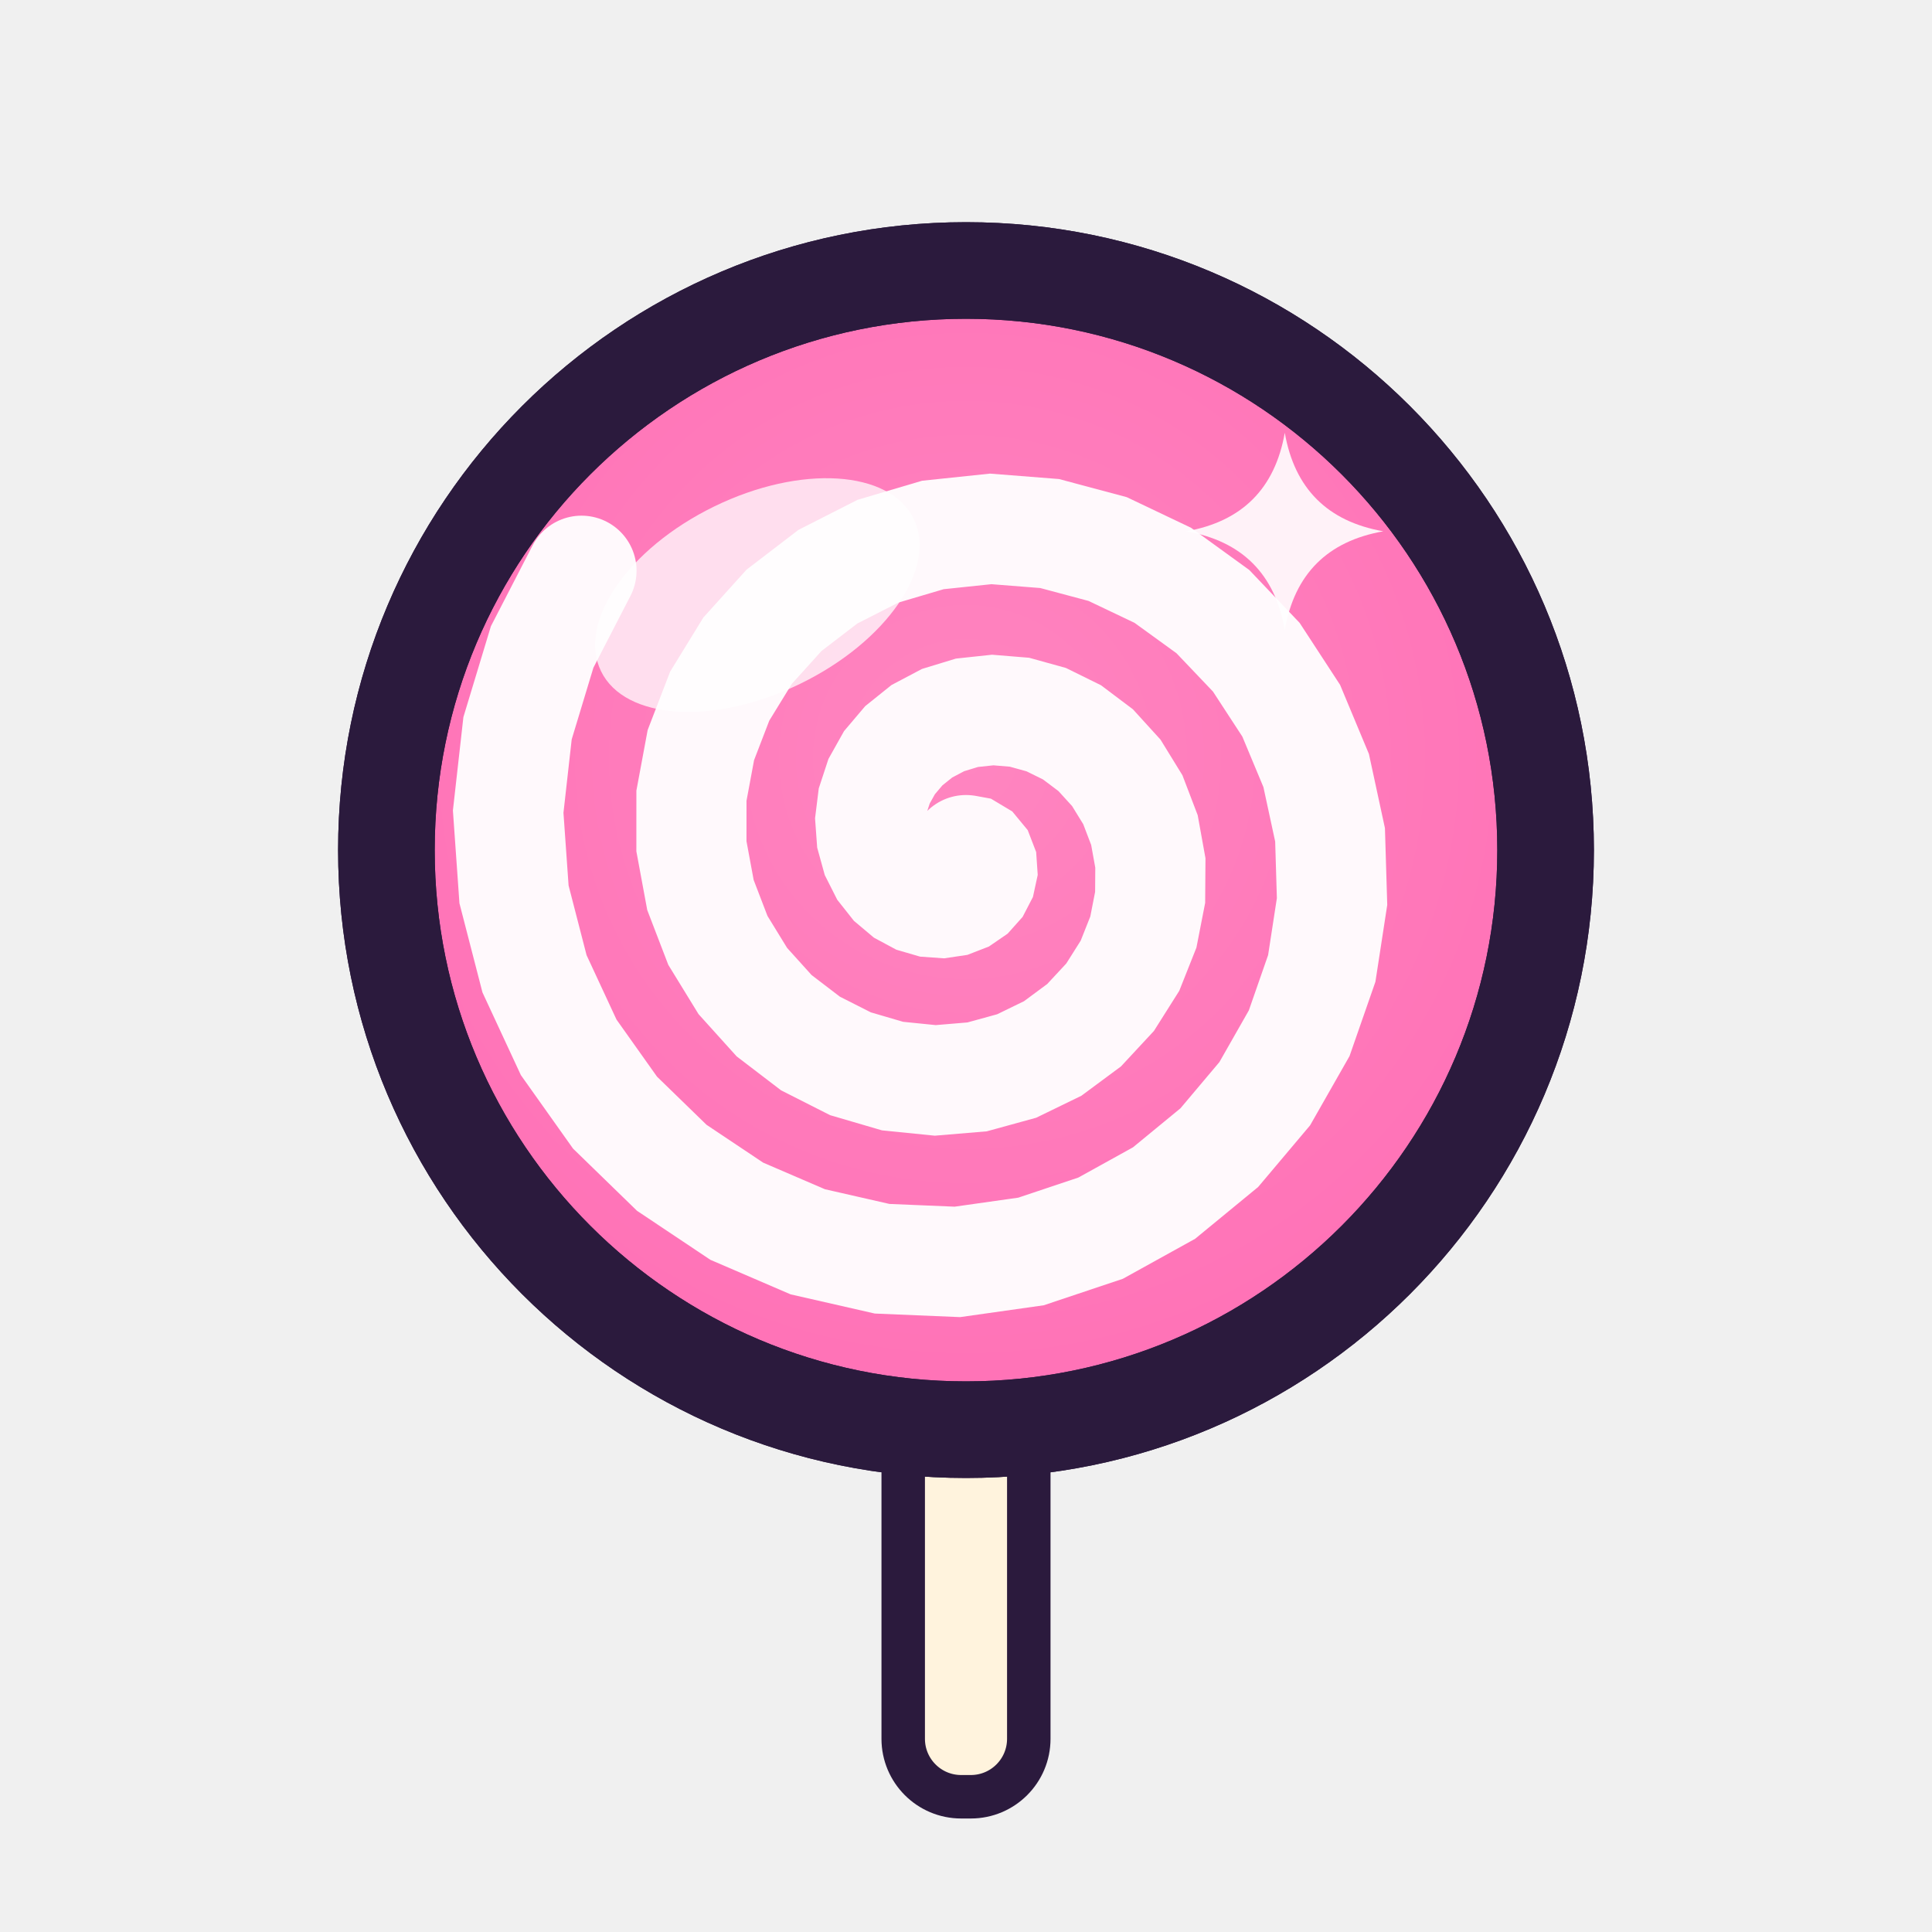
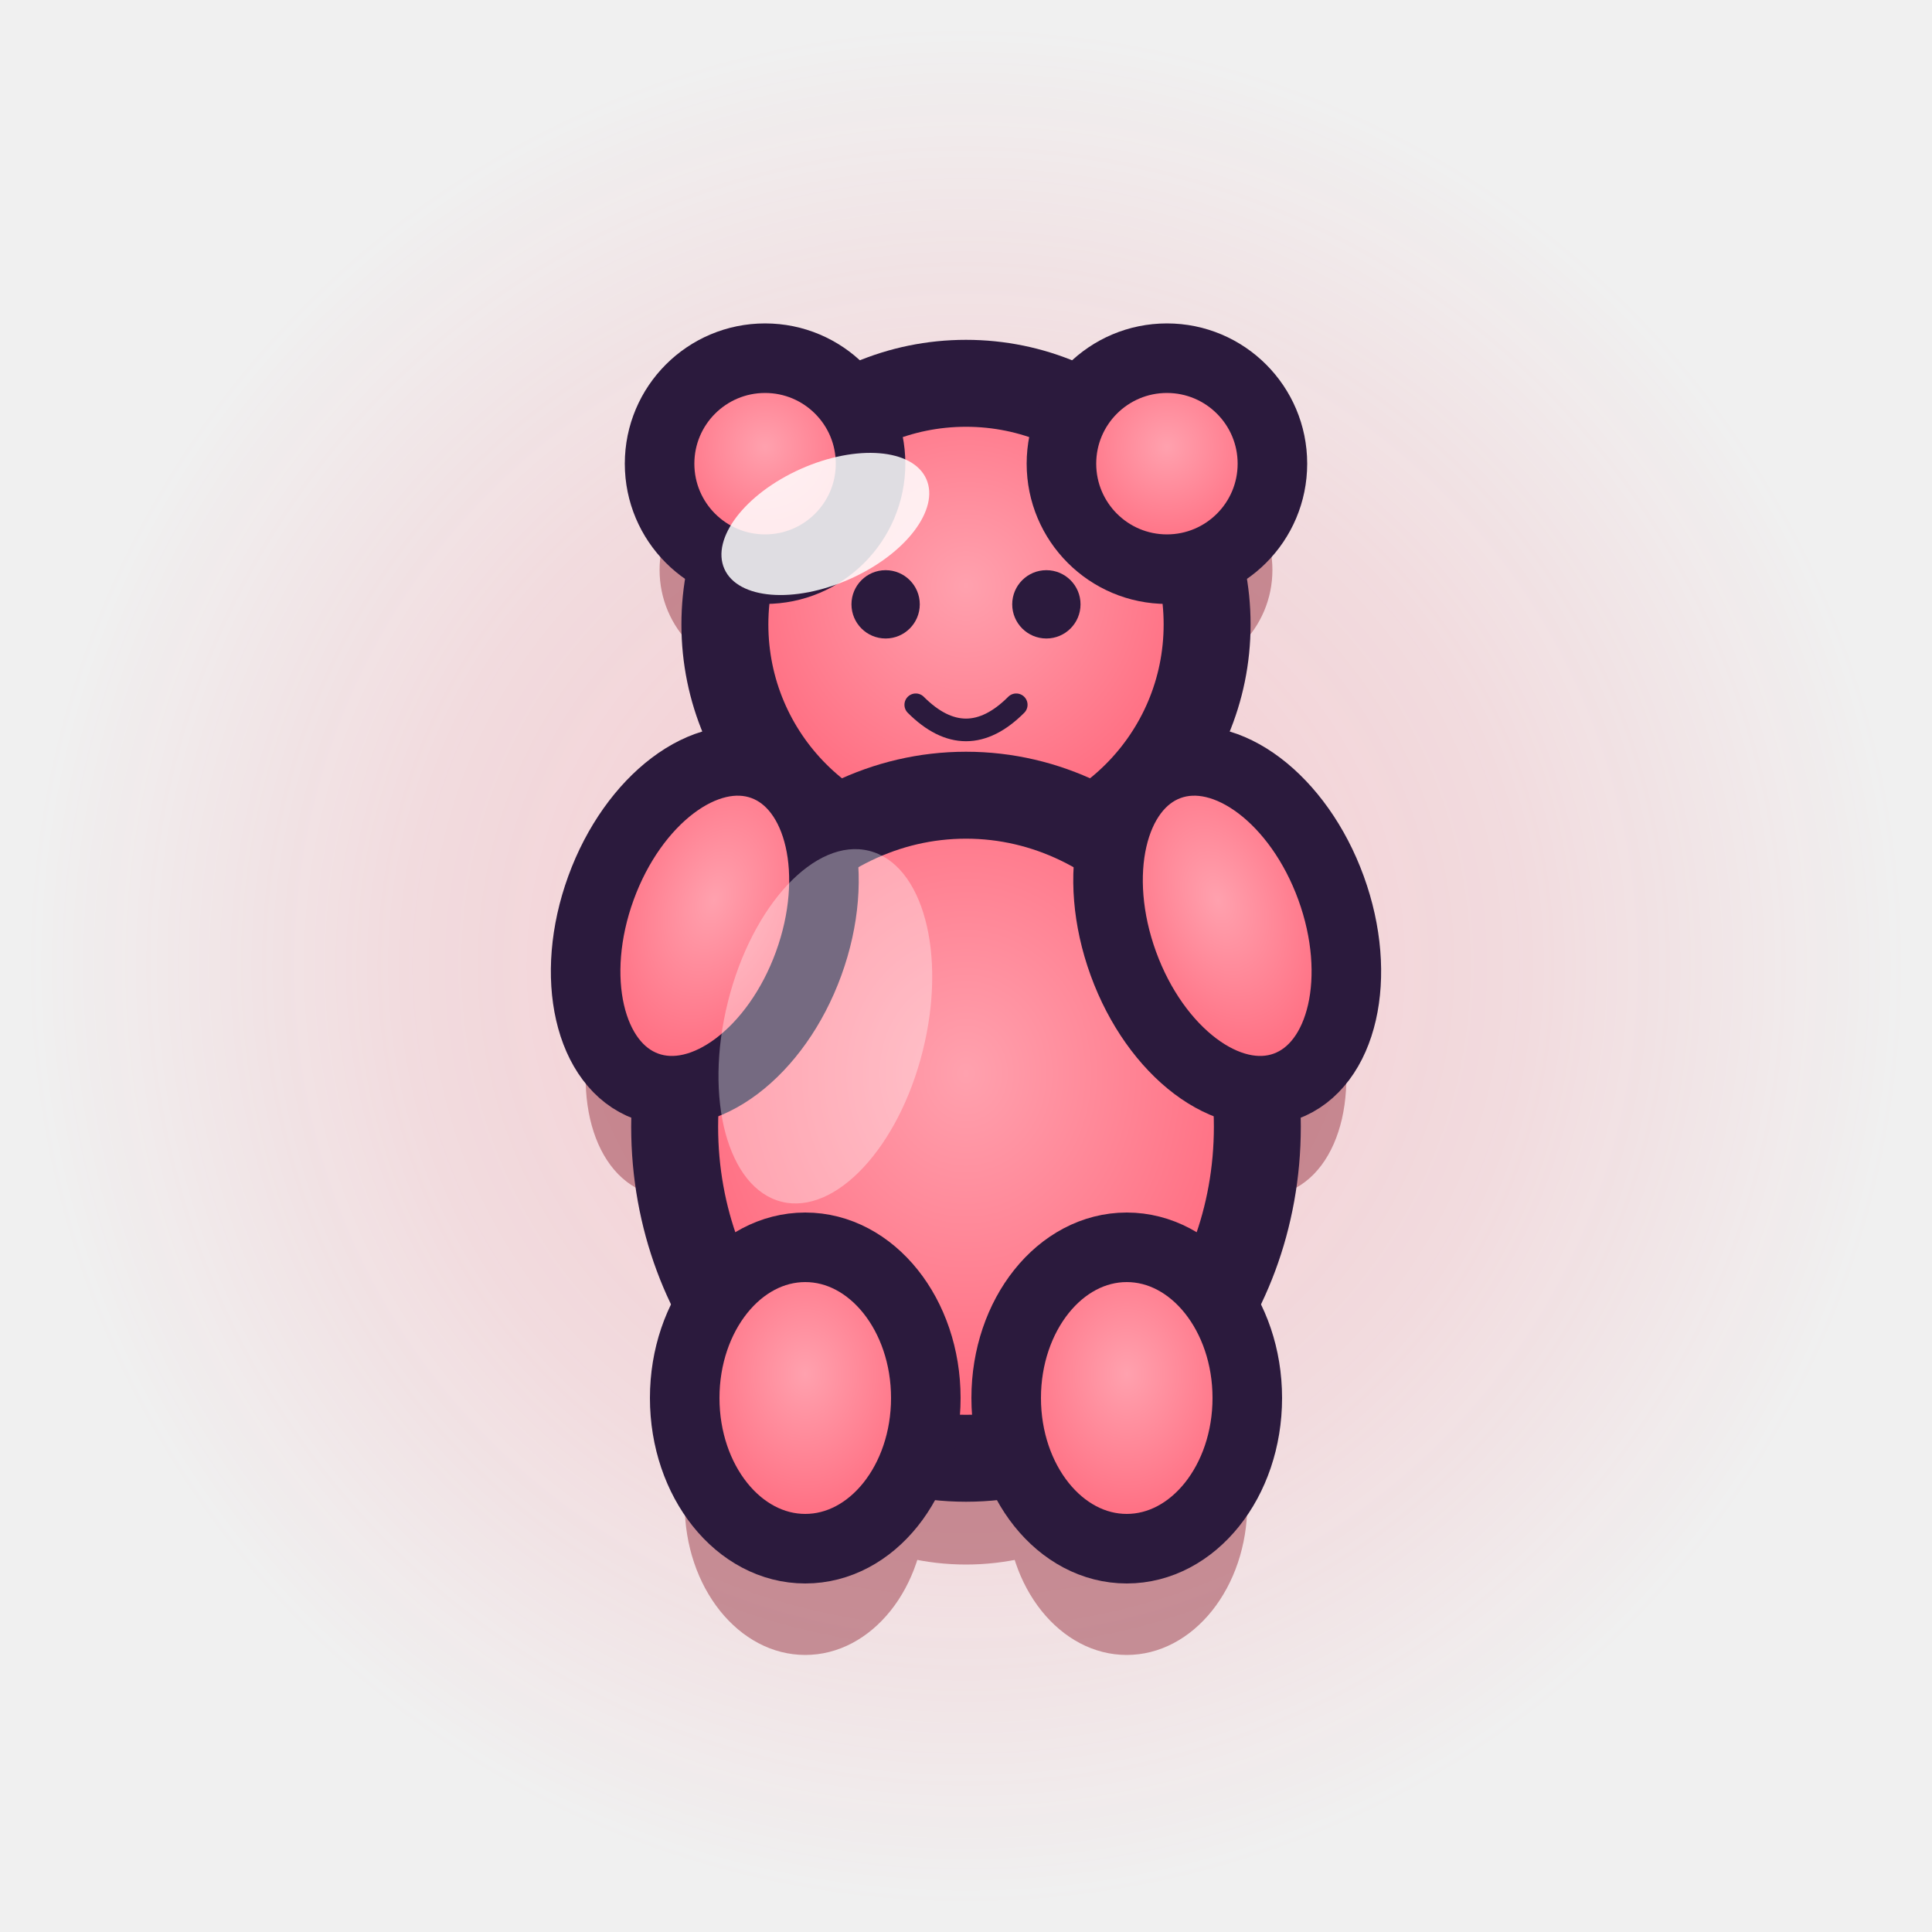
<svg xmlns="http://www.w3.org/2000/svg" width="256" height="256" viewBox="0 0 256 256">
  <defs>
+     <radialGradient id="halo" cx="0.5" cy="0.5" r="0.5">
+       <stop offset="0" stop-color="#FF5D73" stop-opacity="0.55" />
+       <stop offset="0.6" stop-color="#FF5D73" stop-opacity="0.28" />
+       <stop offset="1" stop-color="#FF5D73" stop-opacity="0" />
+     </radialGradient>
    <radialGradient id="g" cx="0.5" cy="0.42" r="0.65">
-       <stop offset="0" stop-color="#ff85c0" />
-       <stop offset="1" stop-color="#FF6FB5" />
+       <stop offset="0" stop-color="#ffa1ae" />
+       <stop offset="1" stop-color="#FF5D73" />
    </radialGradient>
  </defs>
-   <rect x="119.68" y="151.04" width="16.64" height="87.04" rx="7.68" fill="#FFF3DD" stroke="#2B1A3D" stroke-width="5.76" />
-   <circle cx="128" cy="112.64" r="76.8" fill="url(#g)" stroke="#2B1A3D" stroke-width="12.8" />
-   <path d="M 128 112.64 L 128.688 112.766 L 129.308 113.137 L 129.796 113.727 L 130.093 114.498 L 130.154 115.397 L 129.945 116.361 L 129.448 117.319 L 128.663 118.198 L 127.605 118.925 L 126.307 119.429 L 124.82 119.65 L 123.208 119.535 L 121.545 119.05 L 119.917 118.175 L 118.411 116.909 L 117.118 115.273 L 116.123 113.304 L 115.504 111.061 L 115.327 108.62 L 115.643 106.07 L 116.484 103.513 L 117.86 101.057 L 119.759 98.816 L 122.146 96.9 L 124.962 95.412 L 128.127 94.447 L 131.54 94.082 L 135.085 94.373 L 138.633 95.357 L 142.046 97.04 L 145.186 99.405 L 147.915 102.405 L 150.106 105.966 L 151.643 109.988 L 152.431 114.348 L 152.399 118.905 L 151.502 123.5 L 149.728 127.967 L 147.094 132.138 L 143.651 135.844 L 139.486 138.93 L 134.711 141.252 L 129.47 142.693 L 123.928 143.158 L 118.27 142.587 L 112.691 140.954 L 107.393 138.27 L 102.575 134.587 L 98.427 129.99 L 95.123 124.606 L 92.813 118.591 L 91.617 112.132 L 91.62 105.437 L 92.868 98.73 L 95.363 92.246 L 99.064 86.217 L 103.886 80.871 L 109.701 76.415 L 116.344 73.035 L 123.611 70.886 L 131.275 70.082 L 139.082 70.696 L 146.77 72.752 L 154.069 76.227 L 160.717 81.045 L 166.466 87.083 L 171.091 94.171 L 174.399 102.098 L 176.239 110.618 L 176.505 119.457 L 175.141 128.322 L 172.149 136.911 L 167.585 144.924 L 161.56 152.073 L 154.24 158.089 L 145.839 162.738 L 136.614 165.826 L 126.857 167.207 L 116.885 166.79 L 107.03 164.543 L 97.63 160.495 L 89.015 154.74 L 81.495 147.43 L 75.352 138.775 L 70.827 129.034 L 68.11 118.512 L 67.337 107.546 L 68.578 96.495 L 71.837 85.731 L 77.051 75.624" fill="none" stroke="#ffffff" stroke-width="14.592" stroke-linecap="round" opacity="0.95" />
-   <circle cx="128" cy="112.64" r="76.8" fill="none" stroke="#2B1A3D" stroke-width="12.8" />
-   <ellipse cx="100.352" cy="78.848" rx="23.04" ry="13.056" fill="#ffffff" opacity="0.75" transform="rotate(-26 100.352 78.848)" />
-   <path d="M 170.24 57.344 Q 172.198 68.442 183.296 70.4     Q 172.198 72.358 170.24 83.456     Q 168.282 72.358 157.184 70.4     Q 168.282 68.442 170.24 57.344 Z" fill="#ffffff" opacity="0.9" />
+   <circle cx="128" cy="128" r="125.44" fill="url(#halo)" opacity="0.5" />
+   <g transform="translate(0 14.08)" opacity="0.5">
+     <g>
+       <circle cx="128" cy="82.739" r="31.949" fill="#993845" />
+       <circle cx="101.376" cy="61.44" r="13.978" fill="#993845" />
+       <circle cx="154.624" cy="61.44" r="13.978" fill="#993845" />
+       <ellipse cx="128" cy="149.299" rx="38.605" ry="43.93" fill="#993845" />
+       <ellipse cx="93.389" cy="122.675" rx="14.643" ry="22.63" fill="#993845" transform="rotate(20 93.3888 122.6752)" />
+       <ellipse cx="162.611" cy="122.675" rx="14.643" ry="22.63" fill="#993845" transform="rotate(-20 162.6112 122.6752)" />
+       <ellipse cx="106.701" cy="185.242" rx="15.974" ry="19.968" fill="#993845" />
+       <ellipse cx="149.299" cy="185.242" rx="15.974" ry="19.968" fill="#993845" />
+     </g>
+   </g>
+   <g>
+     <circle cx="128" cy="82.739" r="31.949" fill="url(#g)" stroke="#2B1A3D" stroke-width="11.52" />
+     <circle cx="101.376" cy="61.44" r="13.978" fill="url(#g)" stroke="#2B1A3D" stroke-width="9.216" />
+     <circle cx="154.624" cy="61.44" r="13.978" fill="url(#g)" stroke="#2B1A3D" stroke-width="9.216" />
+     <ellipse cx="128" cy="149.299" rx="38.605" ry="43.93" fill="url(#g)" stroke="#2B1A3D" stroke-width="11.52" />
+     <ellipse cx="93.389" cy="122.675" rx="14.643" ry="22.63" fill="url(#g)" stroke="#2B1A3D" stroke-width="9.216" transform="rotate(20 93.3888 122.6752)" />
+     <ellipse cx="162.611" cy="122.675" rx="14.643" ry="22.63" fill="url(#g)" stroke="#2B1A3D" stroke-width="9.216" transform="rotate(-20 162.6112 122.6752)" />
+     <ellipse cx="106.701" cy="185.242" rx="15.974" ry="19.968" fill="url(#g)" stroke="#2B1A3D" stroke-width="9.216" />
+     <ellipse cx="149.299" cy="185.242" rx="15.974" ry="19.968" fill="url(#g)" stroke="#2B1A3D" stroke-width="9.216" />
+   </g>
+   <circle cx="117.35" cy="80.077" r="4.526" fill="#2B1A3D" />
+   <circle cx="138.65" cy="80.077" r="4.526" fill="#2B1A3D" />
+   <path d="M 121.344 93.389 Q 128 100.045 134.656 93.389" fill="none" stroke="#2B1A3D" stroke-width="3" stroke-linecap="round" />
+   <ellipse cx="109.363" cy="69.427" rx="14.643" ry="7.987" fill="#ffffff" opacity="0.85" transform="rotate(-24 109.3632 69.4272)" />
+   <ellipse cx="109.363" cy="135.987" rx="13.312" ry="23.962" fill="#ffffff" opacity="0.35" transform="rotate(14 109.3632 135.9872)" />
</svg>
